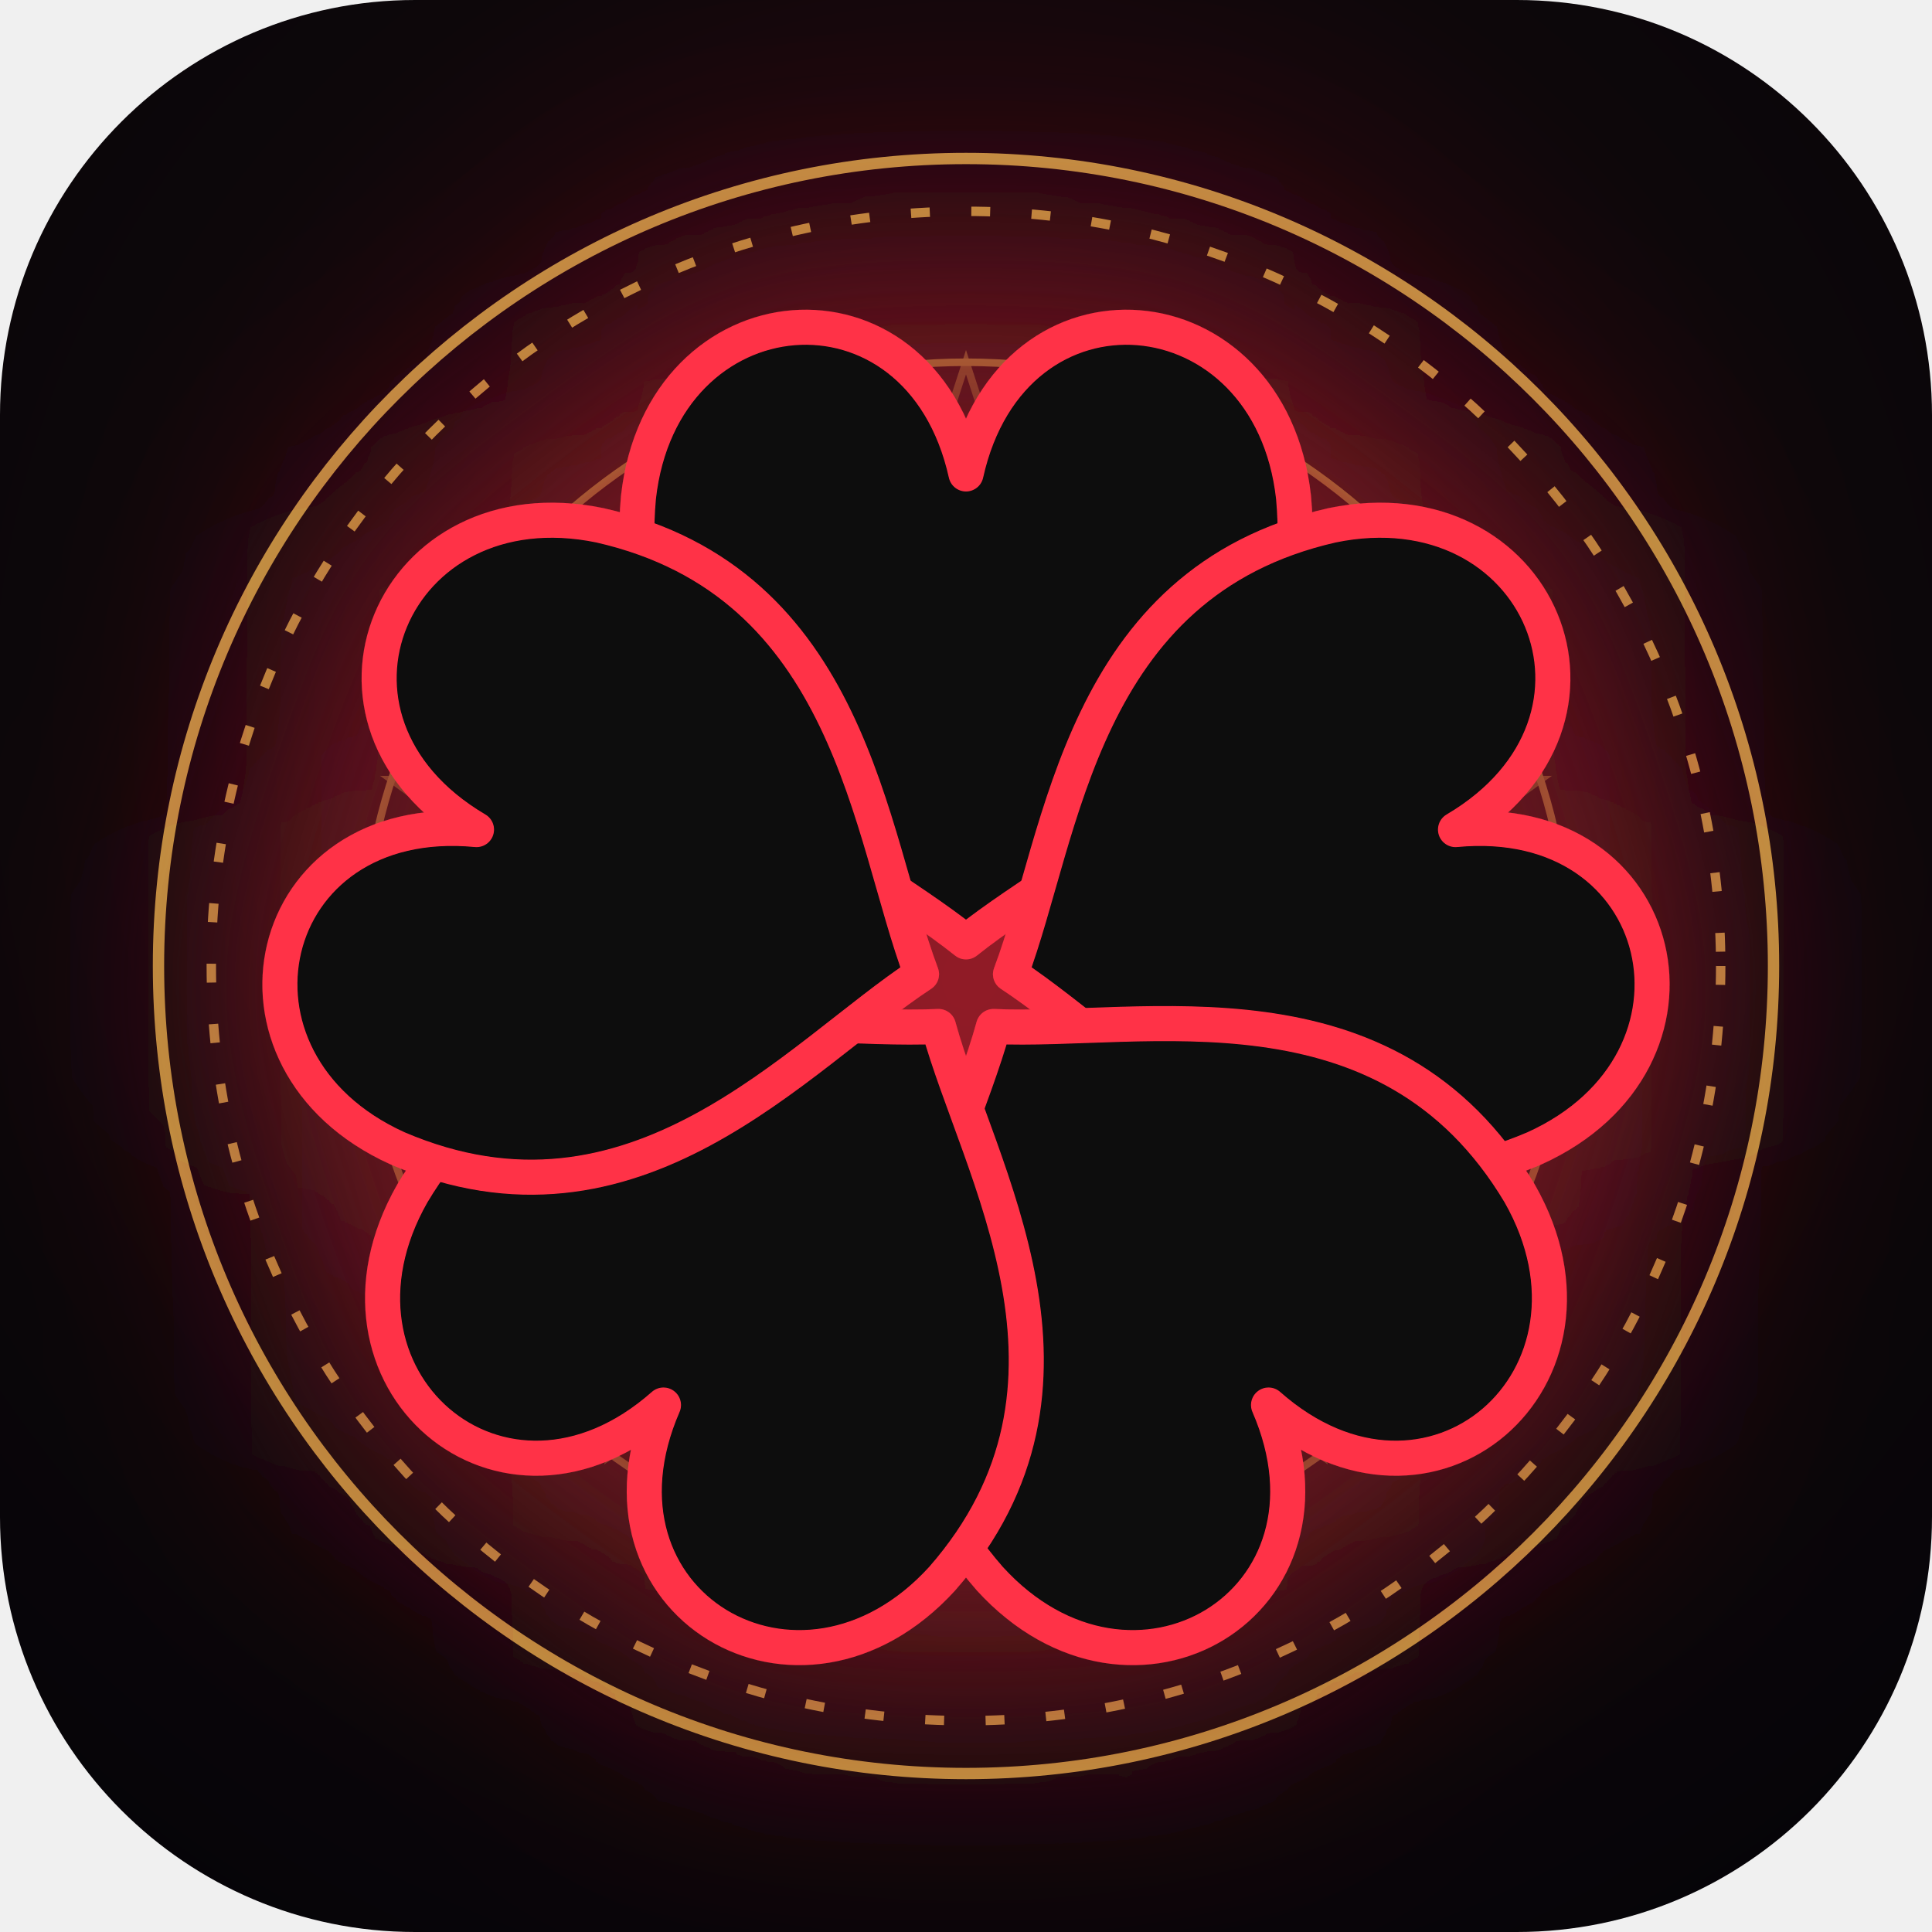
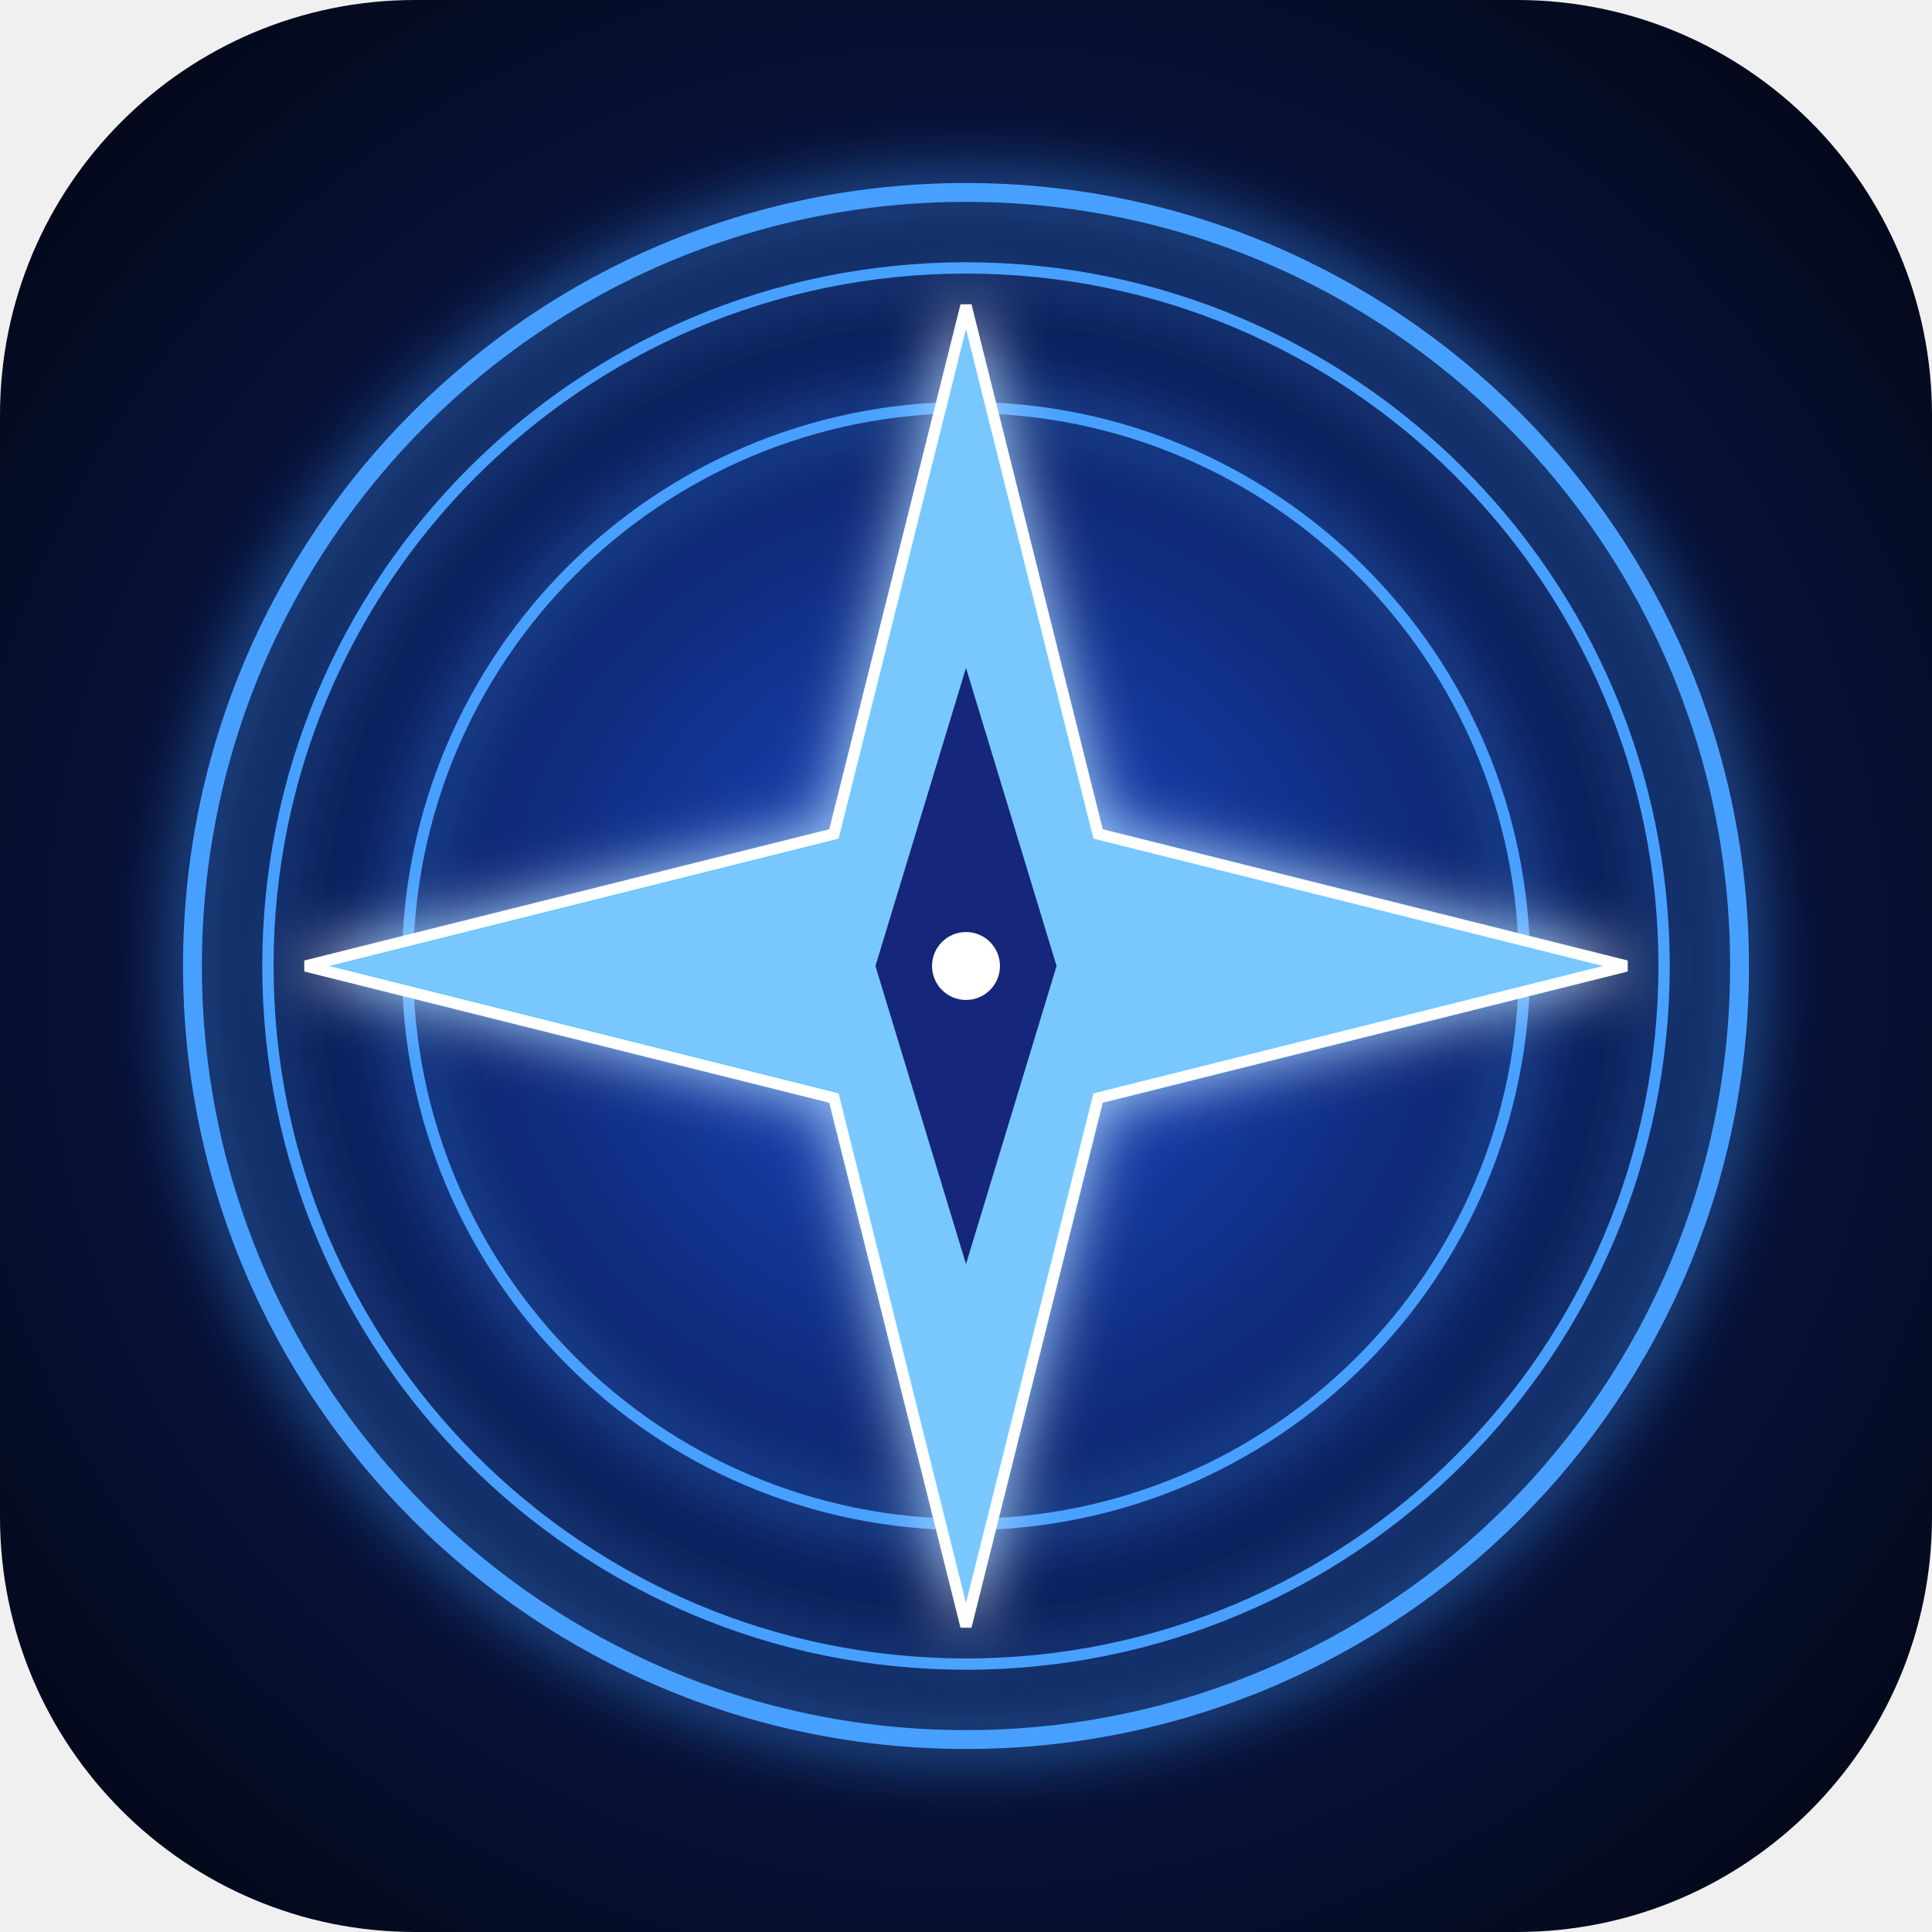
<svg xmlns="http://www.w3.org/2000/svg" viewBox="0 0 512 512">
  <defs>
-     <radialGradient id="bg" cx="50%" cy="38%" r="75%">
-       <stop offset="0" stop-color="#3a0714" />
-       <stop offset=".6" stop-color="#0d070a" />
-       <stop offset="1" stop-color="#050408" />
+     <radialGradient id="b" cx="50%" cy="50%" r="70%">
+       <stop offset="0" stop-color="#1a4bd0" />
+       <stop offset=".6" stop-color="#07123a" />
+       <stop offset="1" stop-color="#03050d" />
    </radialGradient>
-     <path id="leaf" d="M0 0 C-5 -4 -15 -8 -14 -19 C-13 -28 -2 -29 0 -20 C2 -29 13 -28 14 -19 C15 -8 5 -4 0 0 Z" />
-     <filter id="glow" x="-30%" y="-30%" width="160%" height="160%">
-       <feGaussianBlur stdDeviation="6" result="b" />
+     <filter id="g" x="-30%" y="-30%" width="160%" height="160%">
+       <feGaussianBlur stdDeviation="8" result="x" />
      <feMerge>
-         <feMergeNode in="b" />
+         <feMergeNode in="x" />
        <feMergeNode in="SourceGraphic" />
      </feMerge>
    </filter>
  </defs>
-   <rect width="512" height="512" rx="110" fill="url(#bg)" />
-   <g transform="translate(256 256)" fill="none" stroke="#e3b34c" stroke-width="3" opacity=".85">
-     <circle r="214" />
-     <circle r="200" stroke-dasharray="5 11" stroke-width="2.5" />
-     <circle r="160" stroke-width="2" />
-     <polygon points="0,-160 94,129.5 -152.2,-49.4 152.2,-49.4 -94,129.5" stroke-width="2" opacity=".7" />
+   <rect width="512" height="512" rx="110" fill="url(#b)" />
+   <g transform="translate(256 256)" fill="none" stroke="#46a0ff" stroke-width="5" filter="url(#g)">
+     <circle r="205" />
+     <circle r="185" stroke-width="3" />
+     <circle r="148" stroke-width="3" />
  </g>
-   <g transform="translate(256 262) scale(6.2)" fill="#0a090c" stroke="#ff3347" stroke-width="1.5" stroke-linejoin="round" filter="url(#glow)">
-     <use href="#leaf" transform="rotate(0) translate(0 -2)" />
-     <use href="#leaf" transform="rotate(72) translate(0 -2)" />
-     <use href="#leaf" transform="rotate(144) translate(0 -2)" />
-     <use href="#leaf" transform="rotate(216) translate(0 -2)" />
-     <use href="#leaf" transform="rotate(288) translate(0 -2)" />
+   <g transform="translate(256 256)" filter="url(#g)">
+     <path d="M0 -175 L35 -35 L175 0 L35 35 L0 175 L-35 35 L-175 0 L-35 -35Z" fill="#78c8ff" stroke="#fff" stroke-width="3" />
+     <path d="M0 -79 L24 0 L0 79 L-24 0Z" fill="#14287a" />
+     <circle r="9" fill="#fff" />
  </g>
</svg>
